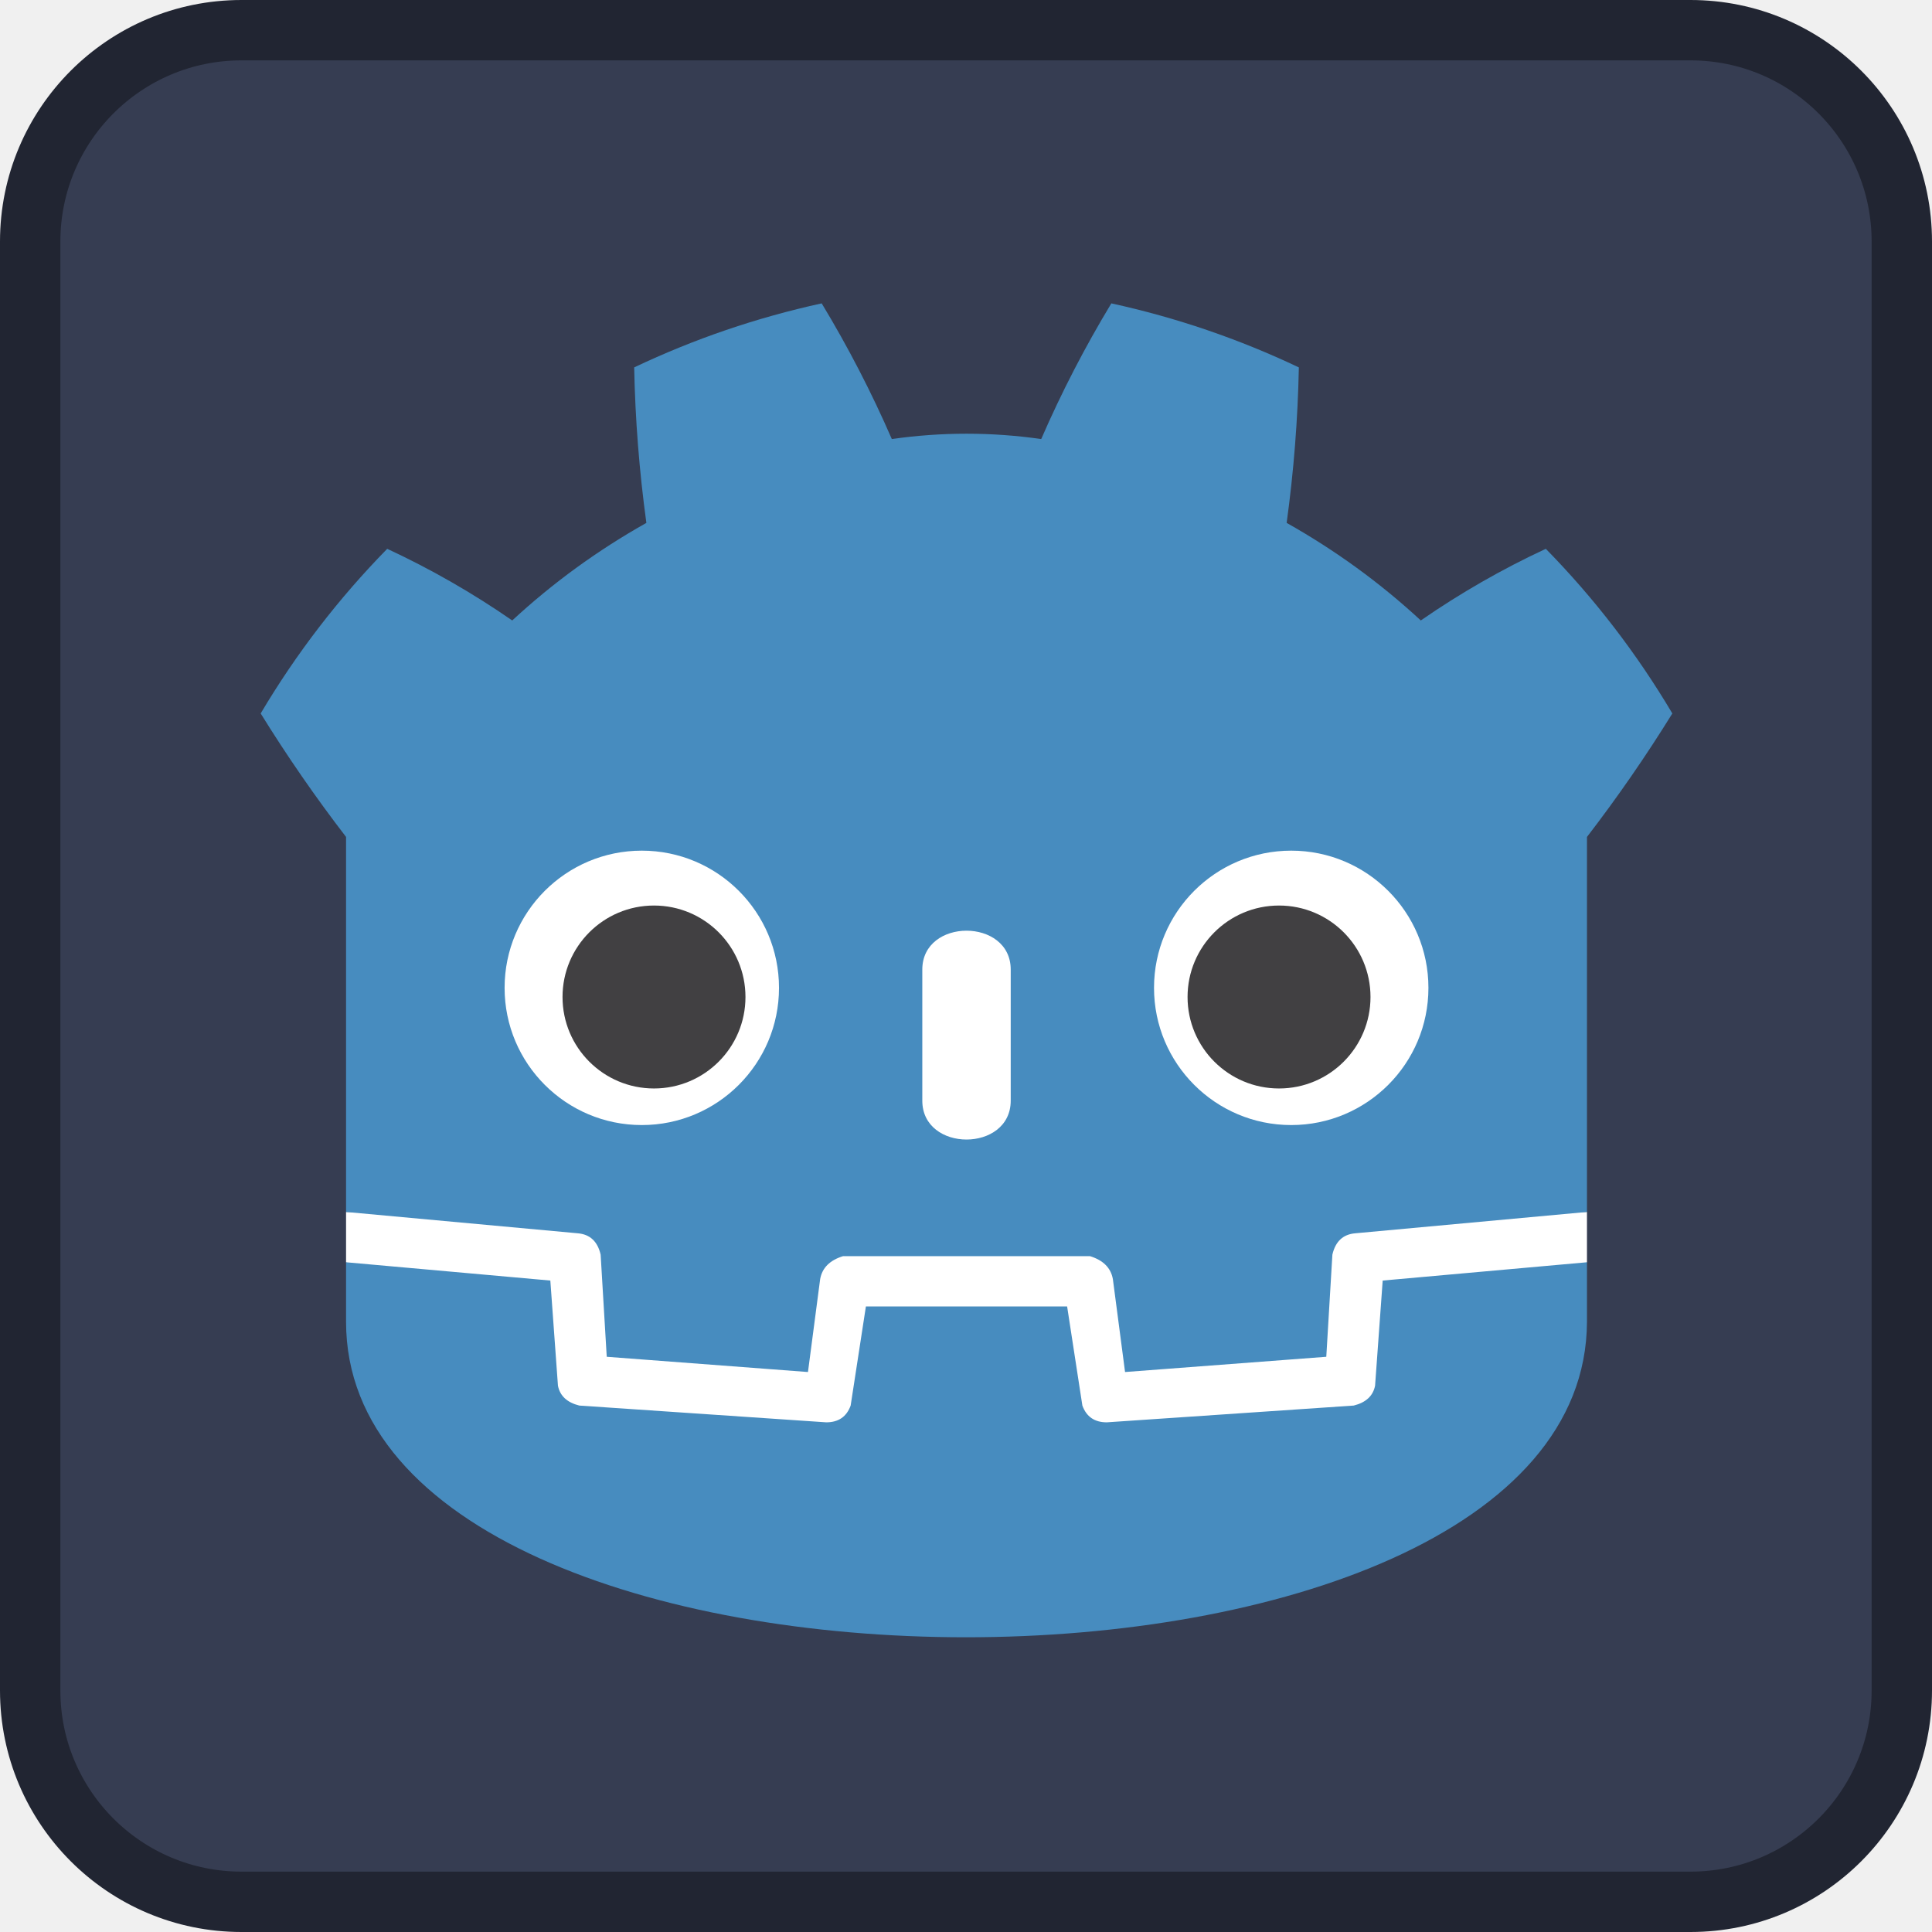
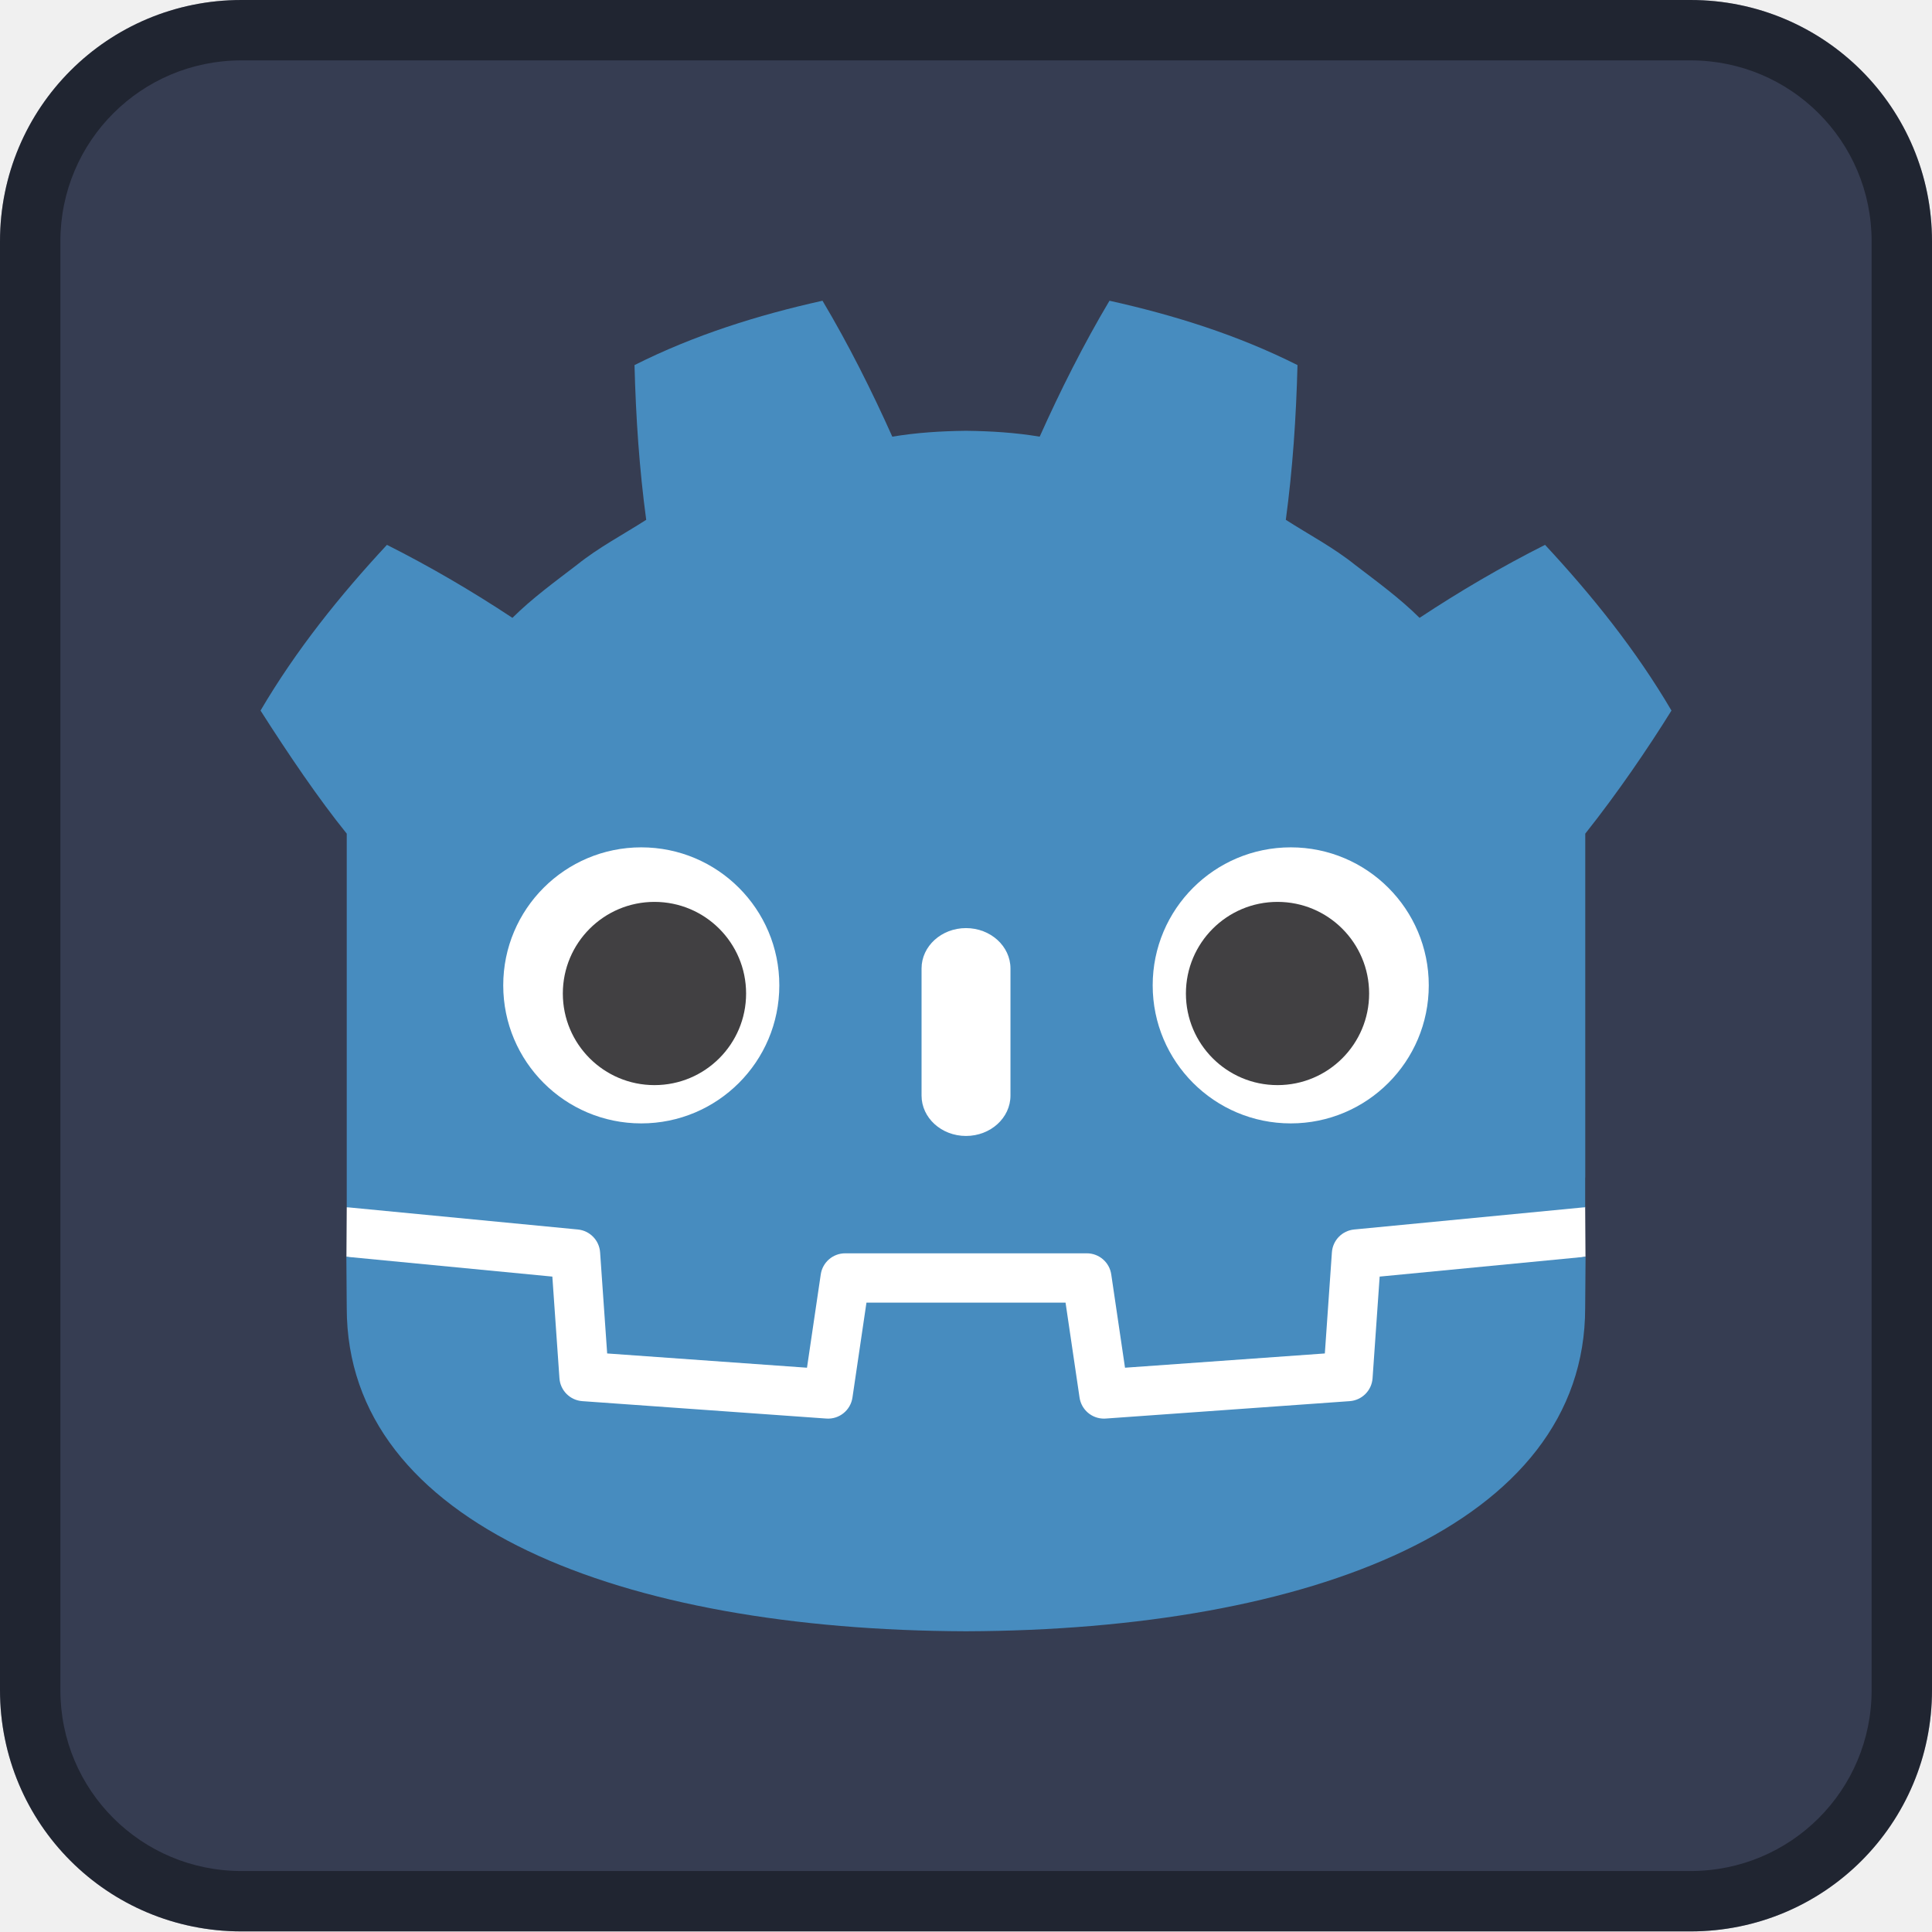
<svg xmlns="http://www.w3.org/2000/svg" height="128" width="128">
-   <rect x="2" y="2" width="124" height="124" rx="14" fill="#363d52" stroke="#212532" stroke-width="4" />
-   <g transform="scale(.101) translate(122 122)">
-     <g fill="#fff">
-       <path d="M105 673v33q407 354 814 0v-33z" />
-       <path d="m105 673 152 14q12 1 15 14l4 67 132 10 8-61q2-11 15-15h162q13 4 15 15l8 61 132-10 4-67q3-13 15-14l152-14V427q30-39 56-81-35-59-83-108-43 20-82 47-40-37-88-64 7-51 8-102-59-28-123-42-26 43-46 89-49-7-98 0-20-46-46-89-64 14-123 42 1 51 8 102-48 27-88 64-39-27-82-47-48 49-83 108 26 42 56 81zm0 33v39c0 276 813 276 814 0v-39l-134 12-5 69q-2 10-14 13l-162 11q-12 0-16-11l-10-65H446l-10 65q-4 11-16 11l-162-11q-12-3-14-13l-5-69z" fill="#478cbf" />
-       <path d="M483 600c0 34 58 34 58 0v-86c0-34-58-34-58 0z" />
-       <circle cx="725" cy="526" r="90" />
-       <circle cx="299" cy="526" r="90" />
-     </g>
-     <g fill="#414042">
-       <circle cx="307" cy="532" r="60" />
-       <circle cx="717" cy="532" r="60" />
-     </g>
+   <g transform="translate(32 32)">
+     <path d="m-16-32c-8.86 0-16 7.13-16 15.99v95.98c0 8.86 7.13 15.99 16 15.99h96c8.86 0 16-7.13 16-15.99v-95.98c0-8.85-7.14-15.99-16-15.99z" fill="#363d52" />
+     <path d="m-16-32c-8.86 0-16 7.13-16 15.99v95.98c0 8.86 7.13 15.99 16 15.99h96c8.86 0 16-7.13 16-15.99v-95.98c0-8.85-7.14-15.99-16-15.99zm0 4h96c6.64 0 12 5.35 12 11.99v95.98c0 6.64-5.35 11.99-12 11.99h-96c-6.64 0-12-5.35-12-11.99v-95.98c0-6.64 5.36-11.99 12-11.99z" fill-opacity=".4" />
+   </g>
+   <g stroke-width="9.927" transform="matrix(.1007308 0 0 .1007308 12.42592 2.256365)">
+     <path d="m0 0s-.325 1.994-.515 1.976l-36.182-3.491c-2.879-.278-5.115-2.574-5.317-5.459l-.994-14.247-27.992-1.997-1.904 12.912c-.424 2.872-2.932 5.037-5.835 5.037h-38.188c-2.902 0-5.41-2.165-5.834-5.037l-1.905-12.912-27.992 1.997-.994 14.247c-.202 2.886-2.438 5.182-5.317 5.46l-36.2 3.49c-.187.018-.324-1.978-.511-1.978l-.049-7.83 30.658-4.944 1.004-14.374c.203-2.91 2.551-5.263 5.463-5.472l38.551-2.75c.146-.01.29-.016.434-.016 2.897 0 5.401 2.166 5.825 5.038l1.959 13.286h28.005l1.959-13.286c.423-2.871 2.93-5.037 5.831-5.037.142 0 .284.005.423.015l38.556 2.75c2.911.209 5.26 2.562 5.463 5.472l1.003 14.374 30.645 4.966z" fill="#fff" transform="matrix(4.162611 0 0 -4.162611 919.2406 771.6719)" />
+     <path d="m0 0v-47.514-6.035-5.492c.108-.001.216-.005.323-.015l36.196-3.49c1.896-.183 3.382-1.709 3.514-3.609l1.116-15.978 31.574-2.253 2.175 14.747c.282 1.912 1.922 3.329 3.856 3.329h38.188c1.933 0 3.573-1.417 3.855-3.329l2.175-14.747 31.575 2.253 1.115 15.978c.133 1.9 1.618 3.425 3.514 3.609l36.182 3.49c.107.01.214.014.322.015v4.711l.015.005v54.325c5.097 6.416 9.923 13.494 13.621 19.449-5.651 9.62-12.575 18.217-19.976 26.182-6.864-3.455-13.531-7.369-19.828-11.534-3.151 3.132-6.7 5.694-10.186 8.372-3.425 2.751-7.285 4.768-10.946 7.118 1.09 8.117 1.629 16.108 1.846 24.448-9.446 4.754-19.519 7.906-29.708 10.17-4.068-6.837-7.788-14.241-11.028-21.479-3.842.642-7.702.88-11.567.926v.006c-.027 0-.052-.006-.075-.006-.024 0-.049.006-.073.006v-.006c-3.872-.046-7.729-.284-11.572-.926-3.238 7.238-6.956 14.642-11.03 21.479-10.184-2.264-20.258-5.416-29.703-10.17.216-8.34.755-16.331 1.848-24.448-3.668-2.35-7.523-4.367-10.949-7.118-3.481-2.678-7.036-5.24-10.188-8.372-6.297 4.165-12.962 8.079-19.828 11.534-7.401-7.965-14.321-16.562-19.974-26.182 4.443-6.974 9.208-13.983 13.621-19.449z" fill="#478cbf" transform="matrix(4.162611 0 0 -4.162611 104.6989 525.907)" />
+     <path d="m0 0-1.121-16.063c-.135-1.936-1.675-3.477-3.611-3.616l-38.555-2.751c-.094-.007-.188-.01-.281-.01-1.916 0-3.569 1.406-3.852 3.33l-2.211 14.994h-31.459l-2.211-14.994c-.297-2.018-2.101-3.469-4.133-3.32l-38.555 2.751c-1.936.139-3.476 1.68-3.611 3.616l-1.121 16.063-32.547 3.138c.015-3.498.06-7.33.06-8.093 0-34.374 43.605-50.896 97.781-51.086h.066.067c54.176.19 97.766 16.712 97.766 51.086 0 .777.047 4.593.063 8.093z" fill="#478cbf" transform="matrix(4.162611 0 0 -4.162611 784.0714 817.2428)" />
+     <path d="m0 0c0-12.052-9.765-21.815-21.813-21.815-12.042 0-21.81 9.763-21.81 21.815 0 12.044 9.768 21.802 21.81 21.802 12.048 0 21.813-9.758 21.813-21.802" fill="#fff" transform="matrix(4.162611 0 0 -4.162611 389.2148 625.671)" />
+     <path d="m0 0c0-7.994-6.479-14.473-14.479-14.473-7.996 0-14.479 6.479-14.479 14.473s6.483 14.479 14.479 14.479c8 0 14.479-6.485 14.479-14.479" fill="#414042" transform="matrix(4.162611 0 0 -4.162611 367.3669 631.0568)" />
+     <path d="m0 0c-3.878 0-7.021 2.858-7.021 6.381v20.081c0 3.52 3.143 6.381 7.021 6.381s7.028-2.861 7.028-6.381v-20.081c0-3.523-3.15-6.381-7.028-6.381" fill="#fff" transform="matrix(4.162611 0 0 -4.162611 511.9934 724.7395)" />
+     <path d="m0 0c0-12.052 9.765-21.815 21.815-21.815 12.041 0 21.808 9.763 21.808 21.815 0 12.044-9.767 21.802-21.808 21.802-12.05 0-21.815-9.758-21.815-21.802" fill="#fff" transform="matrix(4.162611 0 0 -4.162611 634.7871 625.671)" />
+     <path d="m0 0c0-7.994 6.477-14.473 14.471-14.473 8.002 0 14.479 6.479 14.479 14.473s-6.477 14.479-14.479 14.479c-7.994 0-14.471-6.485-14.471-14.479" fill="#414042" transform="matrix(4.162611 0 0 -4.162611 656.6406 631.0568)" />
  </g>
</svg>
